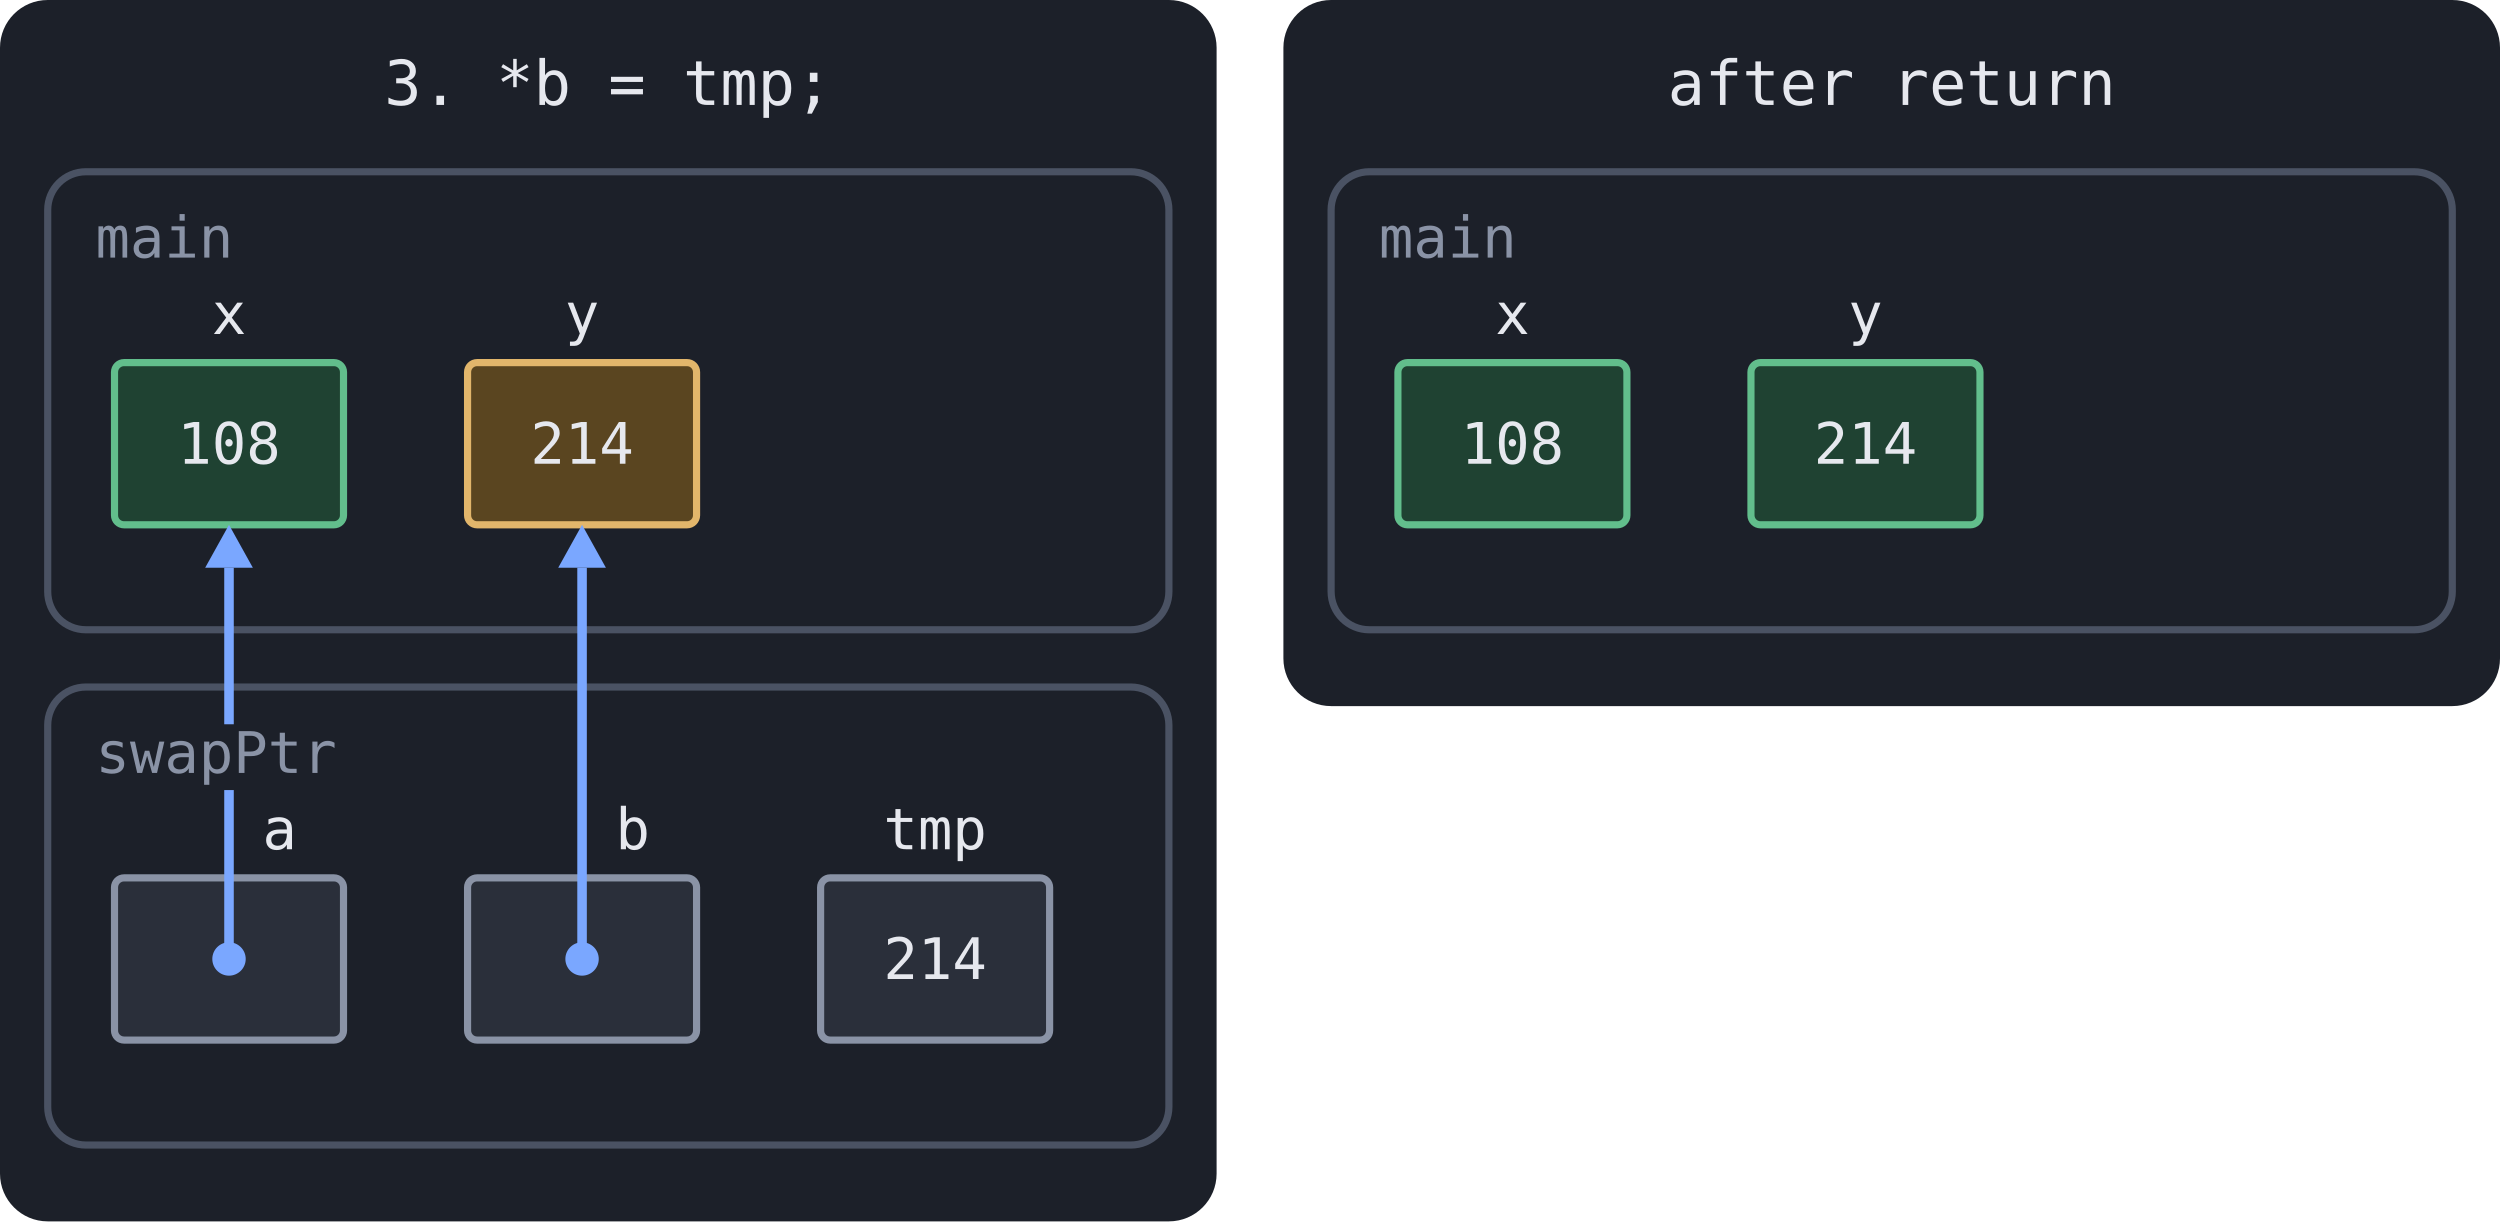
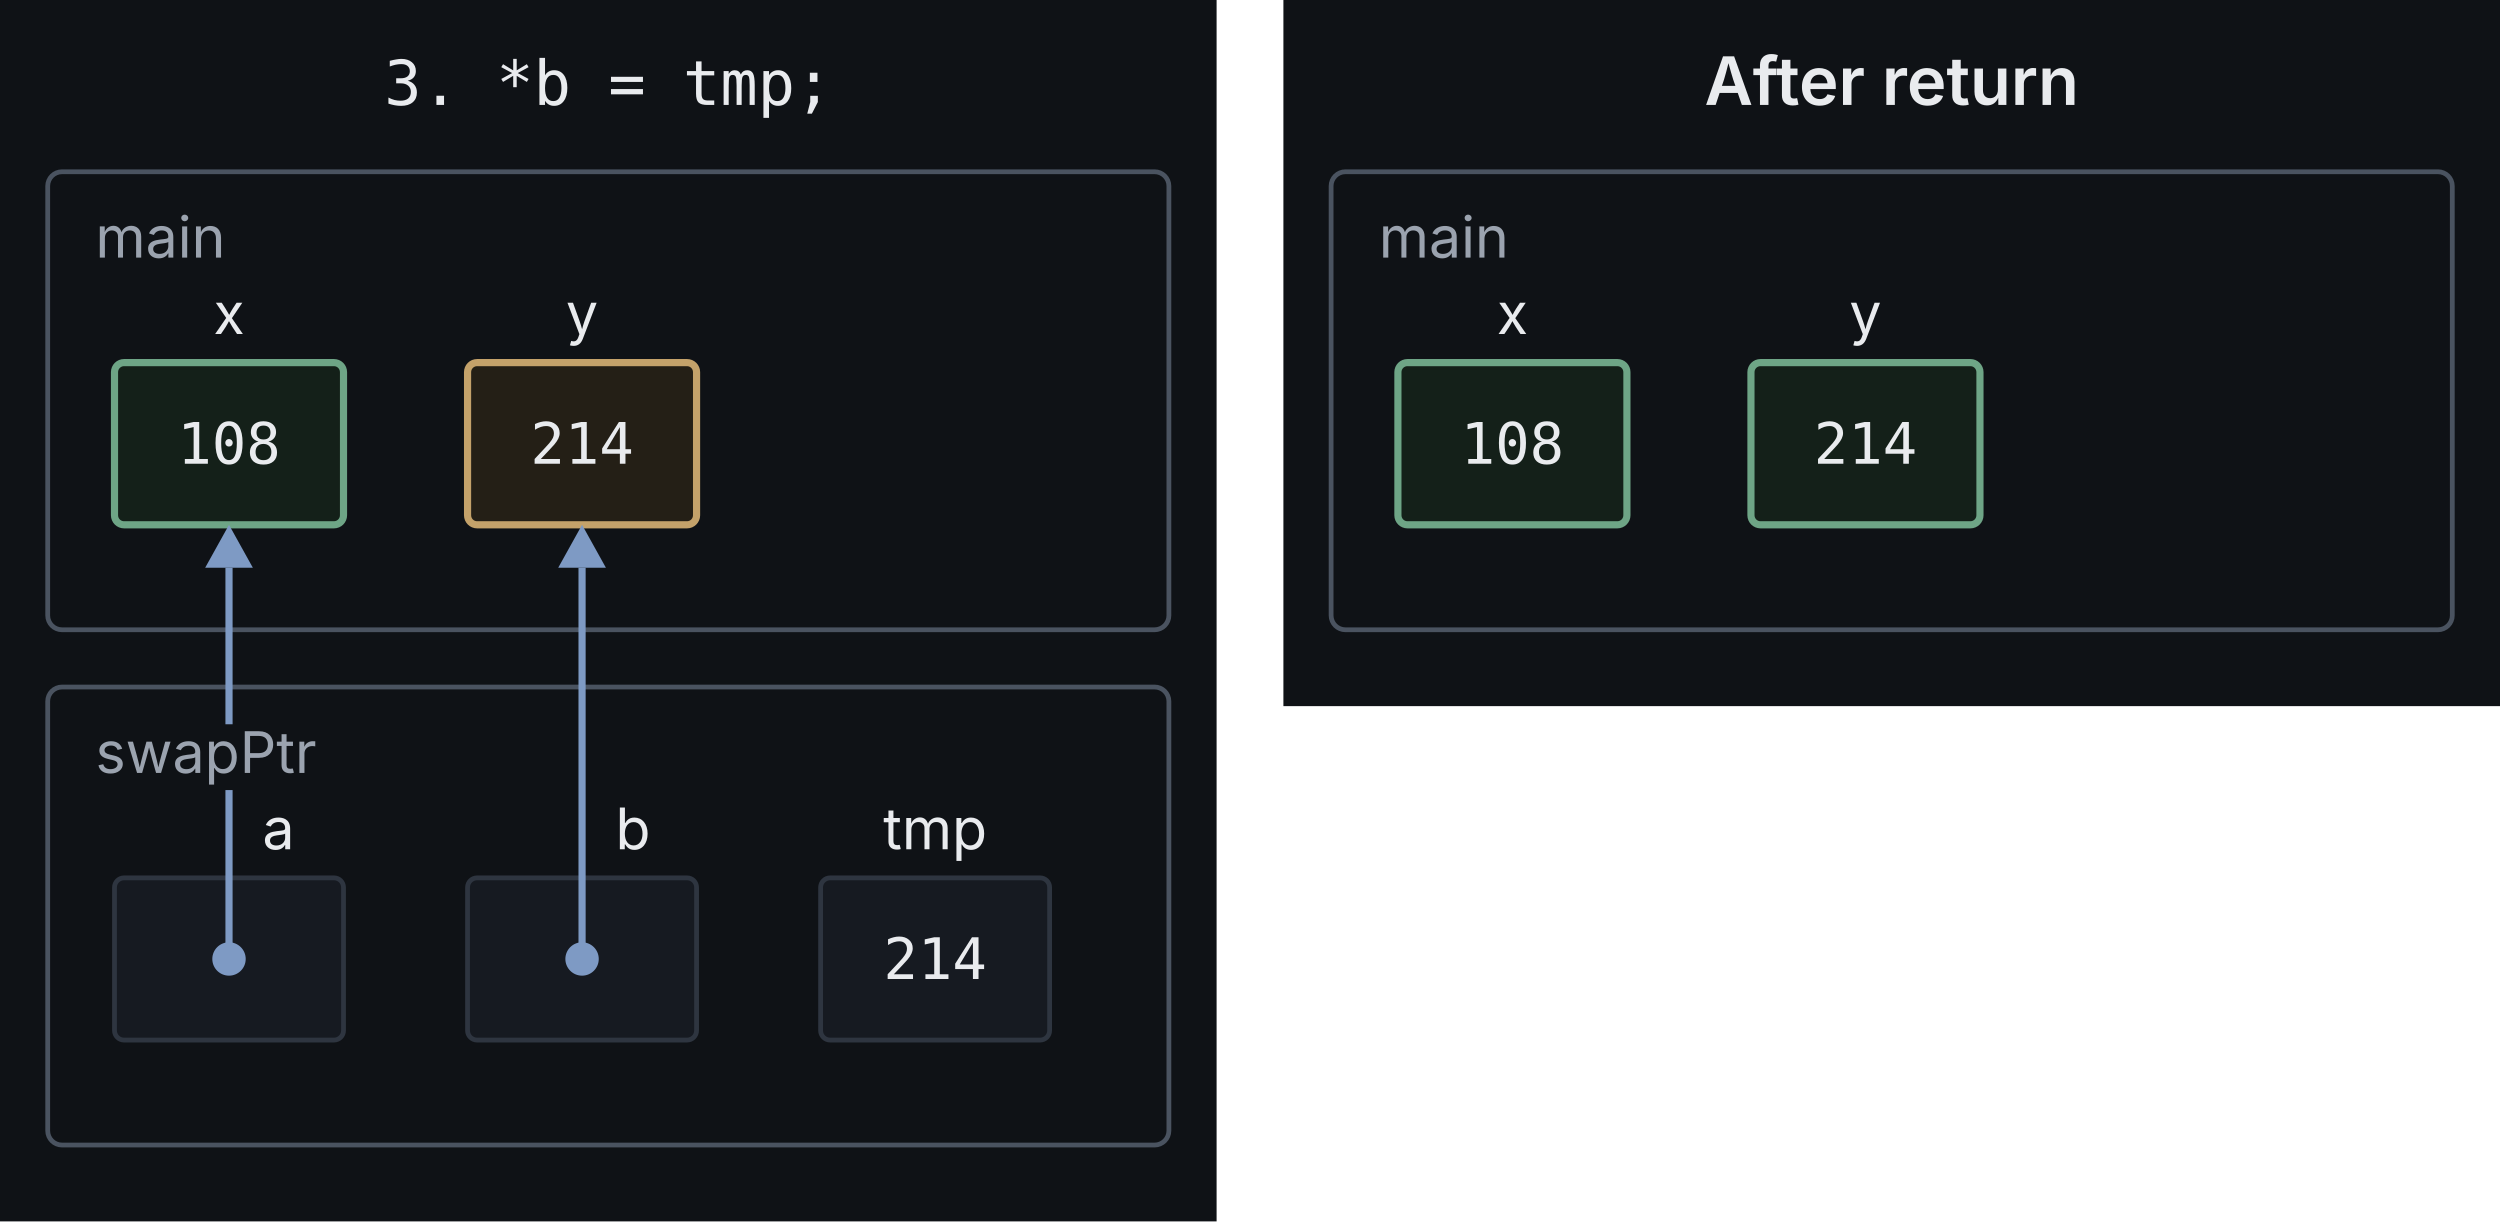
- <svg xmlns="http://www.w3.org/2000/svg" viewBox="0 0 524 256" width="524" height="256">
-   <svg x="0" y="0" width="255" height="256" viewBox="0 0 255 256" font-family="ui-monospace,SFMono-Regular,Menlo,monospace">
-     <rect width="100%" height="100%" rx="10" fill="#1c2029" />
-     <text x="127.5" y="22.0" fill="#e6e8ee" font-size="13" text-anchor="middle">3. *b = tmp;</text>
-     <rect x="10.0" y="36.0" width="235.0" height="96.0" rx="8" fill="none" stroke="#4a5263" stroke-width="1.5" />
-     <rect x="24.0" y="76.0" width="48.0" height="34.0" rx="2" fill="#1f4232" stroke="#62BE8C" stroke-width="1.5" />
-     <text x="48.0" y="97.2" fill="#e6e8ee" font-size="12" text-anchor="middle">108</text>
-     <rect x="98.0" y="76.0" width="48.0" height="34.0" rx="2" fill="#5a4520" stroke="#E2B66B" stroke-width="1.5" />
-     <text x="122.0" y="97.2" fill="#e6e8ee" font-size="12" text-anchor="middle">214</text>
-     <rect x="10.0" y="144.0" width="235.0" height="96.0" rx="8" fill="none" stroke="#4a5263" stroke-width="1.5" />
-     <rect x="24.0" y="184.0" width="48.0" height="34.0" rx="2" fill="#2a2f3a" stroke="#8a93a6" stroke-width="1.5" />
-     <rect x="98.0" y="184.0" width="48.0" height="34.0" rx="2" fill="#2a2f3a" stroke="#8a93a6" stroke-width="1.5" />
-     <rect x="172.0" y="184.0" width="48.0" height="34.0" rx="2" fill="#2a2f3a" stroke="#8a93a6" stroke-width="1.5" />
-     <text x="196.0" y="205.2" fill="#e6e8ee" font-size="12" text-anchor="middle">214</text>
-     <circle cx="48.0" cy="201.0" r="3.5" fill="#7AA7FF" />
-     <line x1="48.0" y1="201.0" x2="48.0" y2="119.0" stroke="#7AA7FF" stroke-width="2" />
-     <polygon points="48.0,110.0 43.0,119.0 53.0,119.0" fill="#7AA7FF" />
-     <circle cx="122.0" cy="201.0" r="3.5" fill="#7AA7FF" />
-     <line x1="122.0" y1="201.0" x2="122.0" y2="119.0" stroke="#7AA7FF" stroke-width="2" />
-     <polygon points="122.0,110.0 117.0,119.0 127.0,119.0" fill="#7AA7FF" />
-     <rect x="18.0" y="43.8" width="33.8" height="13.8" rx="2" fill="#1c2029" />
-     <text x="20.0" y="54.0" fill="#8a93a6" font-size="12" text-anchor="start">main</text>
-     <rect x="42.3" y="59.8" width="11.4" height="13.8" rx="2" fill="#1c2029" />
-     <text x="48.0" y="70.0" fill="#e6e8ee" font-size="12" text-anchor="middle">x</text>
-     <rect x="116.3" y="59.8" width="11.4" height="13.8" rx="2" fill="#1c2029" />
-     <text x="122.0" y="70.0" fill="#e6e8ee" font-size="12" text-anchor="middle">y</text>
-     <rect x="18.0" y="151.8" width="56.1" height="13.8" rx="2" fill="#1c2029" />
-     <text x="20.0" y="162.0" fill="#8a93a6" font-size="12" text-anchor="start">swapPtr</text>
-     <rect x="53.0" y="167.8" width="11.4" height="13.8" rx="2" fill="#1c2029" />
-     <text x="55.0" y="178.0" fill="#e6e8ee" font-size="12" text-anchor="start">a</text>
-     <rect x="127.0" y="167.8" width="11.4" height="13.8" rx="2" fill="#1c2029" />
-     <text x="129.0" y="178.0" fill="#e6e8ee" font-size="12" text-anchor="start">b</text>
-     <rect x="182.8" y="167.8" width="26.3" height="13.8" rx="2" fill="#1c2029" />
-     <text x="196.0" y="178.0" fill="#e6e8ee" font-size="12" text-anchor="middle">tmp</text>
+ <svg xmlns="http://www.w3.org/2000/svg" viewBox="0 0 524 256" width="524" height="256" font-family="IBM Plex Sans,system-ui,-apple-system,Segoe UI,sans-serif">
+   <svg x="0" y="0" width="255" height="256" viewBox="0 0 255 256" font-family="IBM Plex Sans,system-ui,-apple-system,Segoe UI,sans-serif">
+     <rect width="100%" height="100%" rx="0" fill="#0F1216" />
+     <text font-family="ui-monospace,SFMono-Regular,Menlo,monospace" x="127.5" y="22.0" fill="#E9EBEE" font-size="13" text-anchor="middle">3. *b = tmp;</text>
+     <rect x="10.0" y="36.0" width="235.0" height="96.0" rx="3" fill="none" stroke="#4A5360" stroke-width="1" />
+     <rect x="24.0" y="76.0" width="48.0" height="34.0" rx="2" fill="#142019" stroke="#6EA586" stroke-width="1.5" />
+     <text font-family="ui-monospace,SFMono-Regular,Menlo,monospace" x="48.0" y="97.2" fill="#E9EBEE" font-size="12" text-anchor="middle">108</text>
+     <rect x="98.0" y="76.0" width="48.0" height="34.0" rx="2" fill="#241F16" stroke="#C4A26A" stroke-width="1.5" />
+     <text font-family="ui-monospace,SFMono-Regular,Menlo,monospace" x="122.0" y="97.2" fill="#E9EBEE" font-size="12" text-anchor="middle">214</text>
+     <rect x="10.0" y="144.0" width="235.0" height="96.0" rx="3" fill="none" stroke="#4A5360" stroke-width="1" />
+     <rect x="24.0" y="184.0" width="48.0" height="34.0" rx="2" fill="#161A21" stroke="#2E3540" stroke-width="1" />
+     <rect x="98.0" y="184.0" width="48.0" height="34.0" rx="2" fill="#161A21" stroke="#2E3540" stroke-width="1" />
+     <rect x="172.0" y="184.0" width="48.0" height="34.0" rx="2" fill="#161A21" stroke="#2E3540" stroke-width="1" />
+     <text font-family="ui-monospace,SFMono-Regular,Menlo,monospace" x="196.0" y="205.2" fill="#E9EBEE" font-size="12" text-anchor="middle">214</text>
+     <circle cx="48.0" cy="201.0" r="3.5" fill="#7E9AC4" />
+     <line x1="48.0" y1="201.0" x2="48.0" y2="119.0" stroke="#7E9AC4" stroke-width="1.5" />
+     <polygon points="48.0,110.0 43.0,119.0 53.0,119.0" fill="#7E9AC4" />
+     <circle cx="122.0" cy="201.0" r="3.5" fill="#7E9AC4" />
+     <line x1="122.0" y1="201.0" x2="122.0" y2="119.0" stroke="#7E9AC4" stroke-width="1.5" />
+     <polygon points="122.0,110.0 117.0,119.0 127.0,119.0" fill="#7E9AC4" />
+     <rect x="18.0" y="43.8" width="33.8" height="13.8" rx="2" fill="#0F1216" />
+     <text x="20.0" y="54.0" fill="#9BA3AF" font-size="12" text-anchor="start">main</text>
+     <rect x="42.3" y="59.8" width="11.4" height="13.8" rx="2" fill="#0F1216" />
+     <text x="48.0" y="70.0" fill="#E9EBEE" font-size="12" text-anchor="middle">x</text>
+     <rect x="116.3" y="59.8" width="11.4" height="13.8" rx="2" fill="#0F1216" />
+     <text x="122.0" y="70.0" fill="#E9EBEE" font-size="12" text-anchor="middle">y</text>
+     <rect x="18.0" y="151.8" width="56.1" height="13.8" rx="2" fill="#0F1216" />
+     <text x="20.0" y="162.0" fill="#9BA3AF" font-size="12" text-anchor="start">swapPtr</text>
+     <rect x="53.0" y="167.8" width="11.4" height="13.8" rx="2" fill="#0F1216" />
+     <text x="55.0" y="178.0" fill="#E9EBEE" font-size="12" text-anchor="start">a</text>
+     <rect x="127.0" y="167.8" width="11.4" height="13.8" rx="2" fill="#0F1216" />
+     <text x="129.0" y="178.0" fill="#E9EBEE" font-size="12" text-anchor="start">b</text>
+     <rect x="182.8" y="167.8" width="26.3" height="13.8" rx="2" fill="#0F1216" />
+     <text x="196.0" y="178.0" fill="#E9EBEE" font-size="12" text-anchor="middle">tmp</text>
  </svg>
-   <svg x="269" y="0" width="255" height="148" viewBox="0 0 255 148" font-family="ui-monospace,SFMono-Regular,Menlo,monospace">
-     <rect width="100%" height="100%" rx="10" fill="#1c2029" />
-     <text x="127.5" y="22.0" fill="#e6e8ee" font-size="13" text-anchor="middle">after return</text>
-     <rect x="10.0" y="36.0" width="235.0" height="96.0" rx="8" fill="none" stroke="#4a5263" stroke-width="1.5" />
-     <rect x="24.0" y="76.0" width="48.0" height="34.0" rx="2" fill="#1f4232" stroke="#62BE8C" stroke-width="1.5" />
-     <text x="48.0" y="97.2" fill="#e6e8ee" font-size="12" text-anchor="middle">108</text>
-     <rect x="98.0" y="76.0" width="48.0" height="34.0" rx="2" fill="#1f4232" stroke="#62BE8C" stroke-width="1.5" />
-     <text x="122.0" y="97.2" fill="#e6e8ee" font-size="12" text-anchor="middle">214</text>
-     <rect x="18.0" y="43.8" width="33.8" height="13.8" rx="2" fill="#1c2029" />
-     <text x="20.0" y="54.0" fill="#8a93a6" font-size="12" text-anchor="start">main</text>
-     <rect x="42.3" y="59.8" width="11.4" height="13.8" rx="2" fill="#1c2029" />
-     <text x="48.0" y="70.0" fill="#e6e8ee" font-size="12" text-anchor="middle">x</text>
-     <rect x="116.3" y="59.8" width="11.4" height="13.8" rx="2" fill="#1c2029" />
-     <text x="122.0" y="70.0" fill="#e6e8ee" font-size="12" text-anchor="middle">y</text>
+   <svg x="269" y="0" width="255" height="148" viewBox="0 0 255 148" font-family="IBM Plex Sans,system-ui,-apple-system,Segoe UI,sans-serif">
+     <rect width="100%" height="100%" rx="0" fill="#0F1216" />
+     <text font-weight="600" x="127.5" y="22.0" fill="#E9EBEE" font-size="14" text-anchor="middle">After return</text>
+     <rect x="10.0" y="36.0" width="235.0" height="96.0" rx="3" fill="none" stroke="#4A5360" stroke-width="1" />
+     <rect x="24.0" y="76.0" width="48.0" height="34.0" rx="2" fill="#142019" stroke="#6EA586" stroke-width="1.5" />
+     <text font-family="ui-monospace,SFMono-Regular,Menlo,monospace" x="48.0" y="97.2" fill="#E9EBEE" font-size="12" text-anchor="middle">108</text>
+     <rect x="98.0" y="76.0" width="48.0" height="34.0" rx="2" fill="#142019" stroke="#6EA586" stroke-width="1.5" />
+     <text font-family="ui-monospace,SFMono-Regular,Menlo,monospace" x="122.0" y="97.2" fill="#E9EBEE" font-size="12" text-anchor="middle">214</text>
+     <rect x="18.0" y="43.8" width="33.8" height="13.8" rx="2" fill="#0F1216" />
+     <text x="20.0" y="54.0" fill="#9BA3AF" font-size="12" text-anchor="start">main</text>
+     <rect x="42.3" y="59.8" width="11.4" height="13.8" rx="2" fill="#0F1216" />
+     <text x="48.0" y="70.0" fill="#E9EBEE" font-size="12" text-anchor="middle">x</text>
+     <rect x="116.3" y="59.8" width="11.4" height="13.8" rx="2" fill="#0F1216" />
+     <text x="122.0" y="70.0" fill="#E9EBEE" font-size="12" text-anchor="middle">y</text>
  </svg>
</svg>
